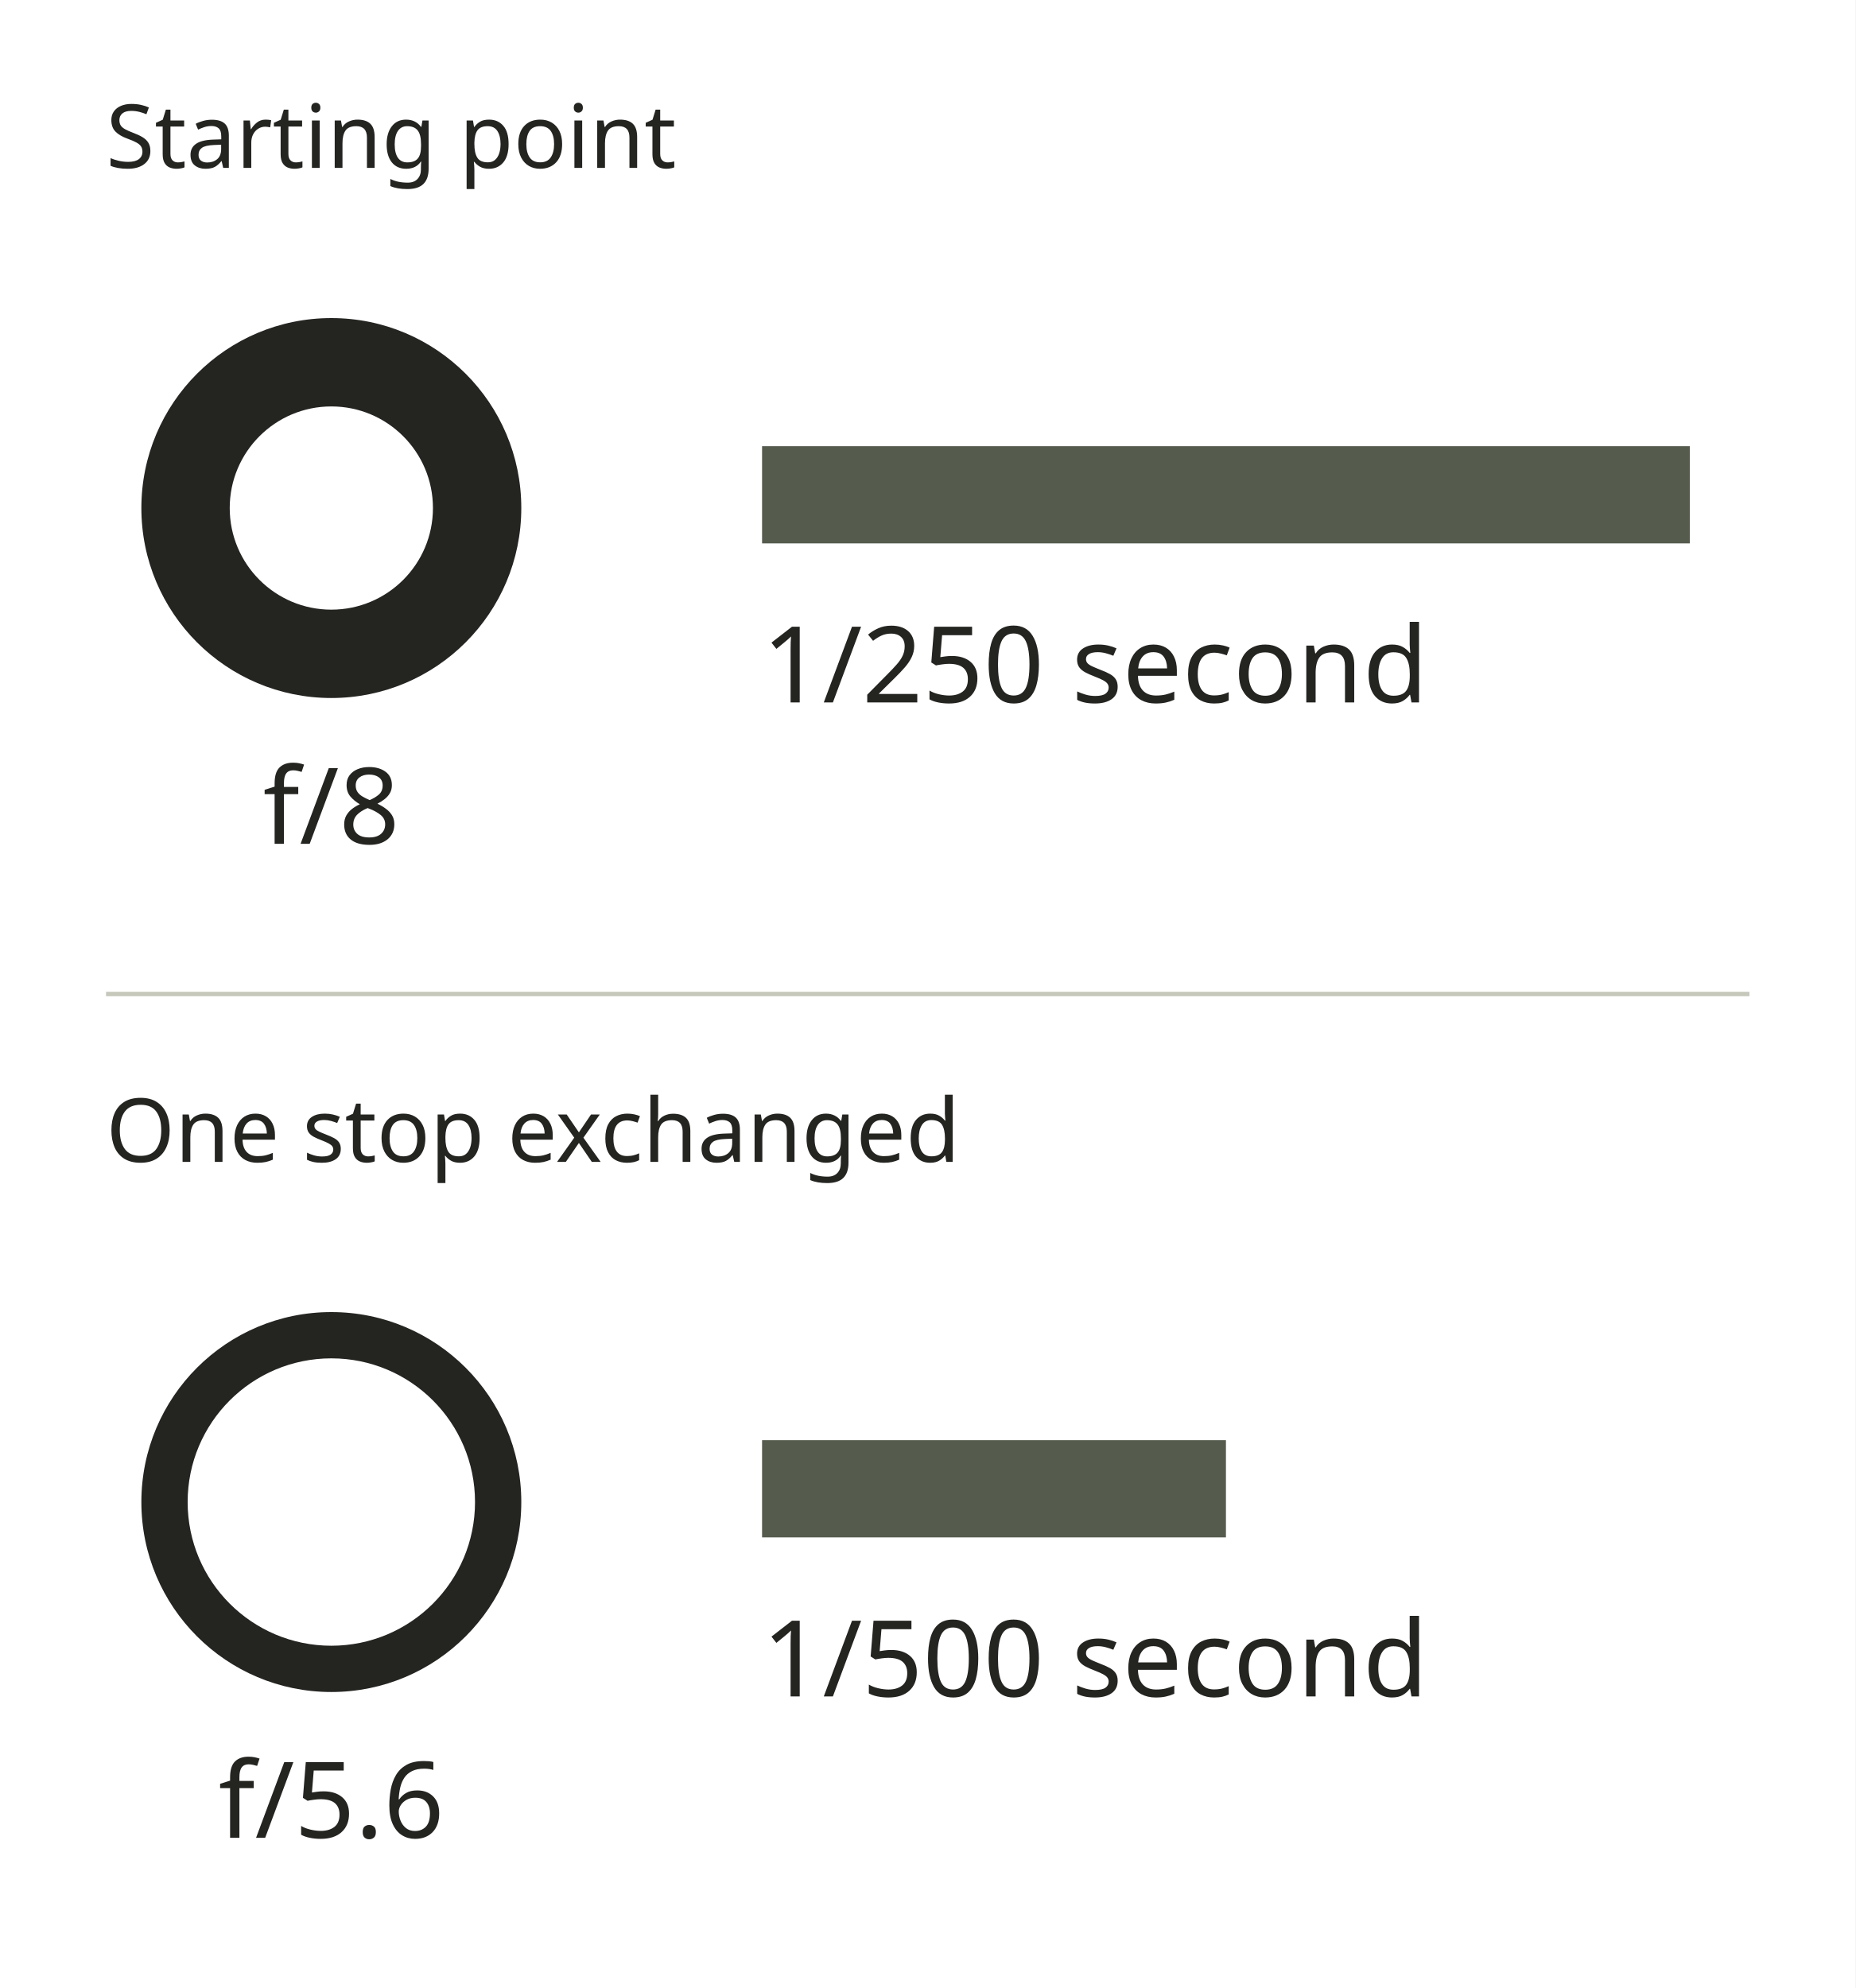
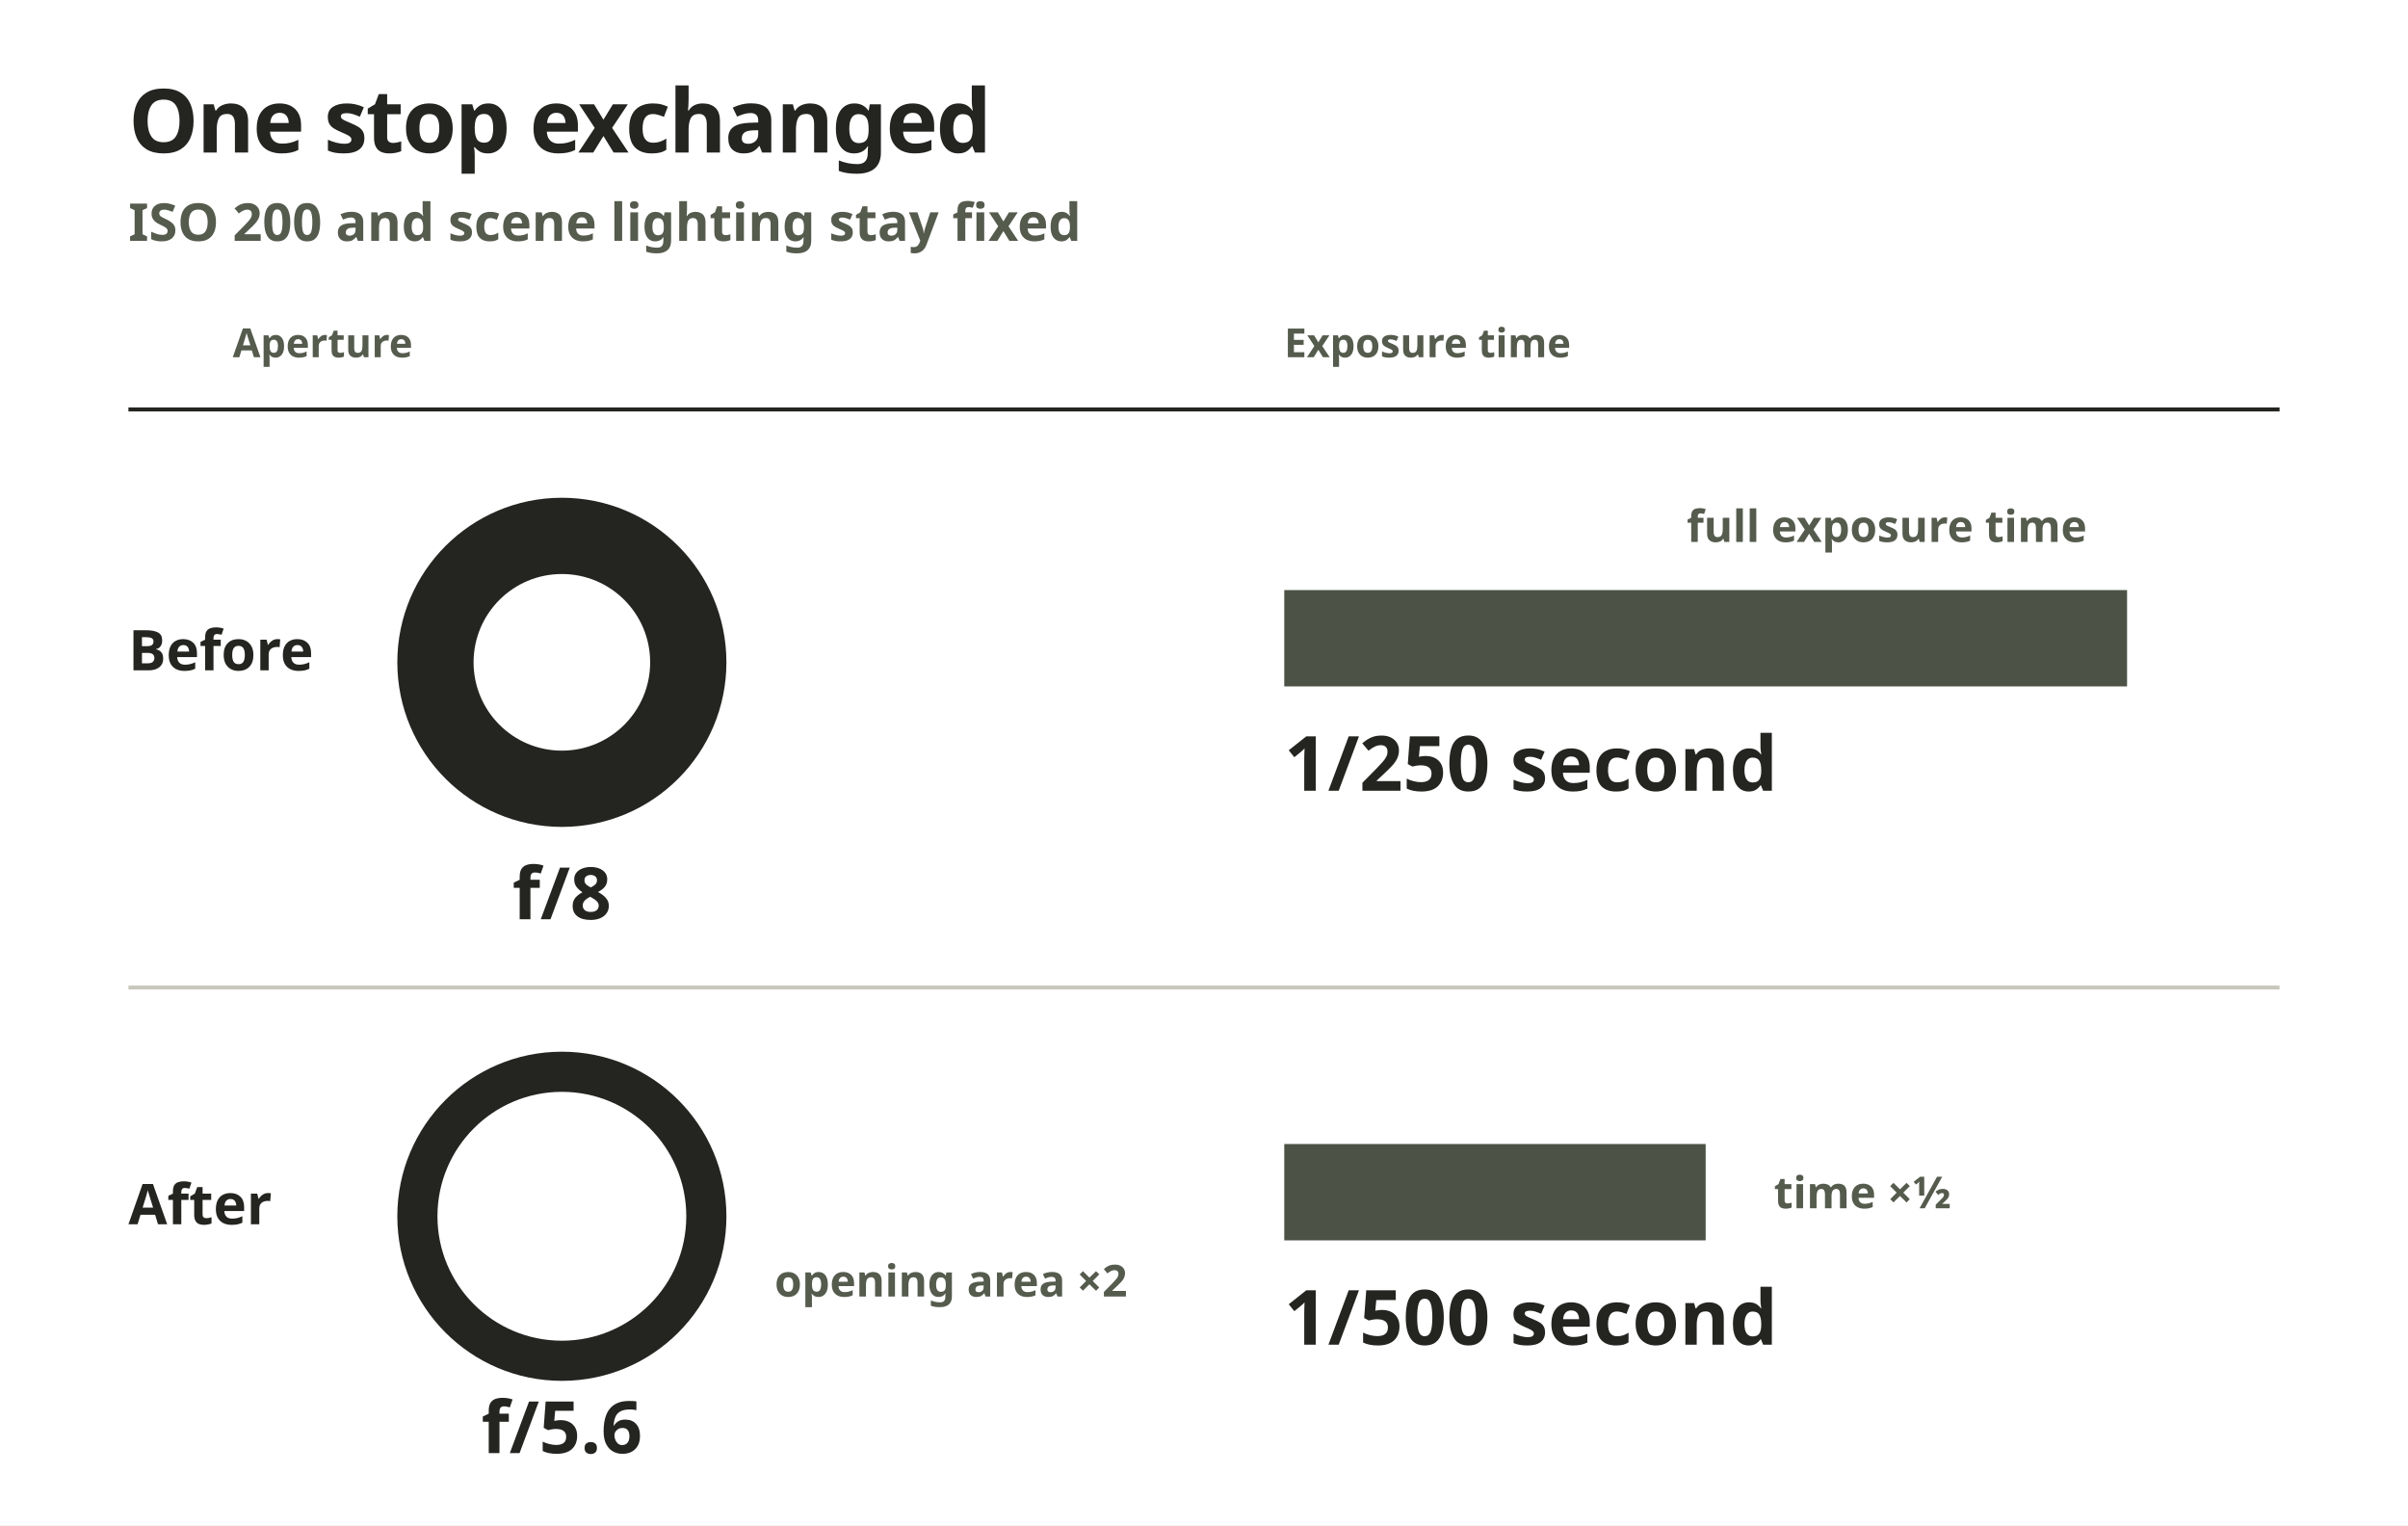
- <svg xmlns="http://www.w3.org/2000/svg" width="840" height="900" viewBox="0 0 840 900">
-   <rect width="840" height="900" fill="#fff" />
+ <svg xmlns="http://www.w3.org/2000/svg" width="1200" height="760" viewBox="0 0 1200 760">
+   <rect width="1200" height="760" fill="#ffffff" />
  <g font-family="Manrope, sans-serif" fill="#242521">
-     <text x="48" y="76" font-size="40">Starting point</text>
-     <circle cx="150" cy="230" r="86" fill="#242521" />
-     <circle cx="150" cy="230" r="46" fill="#fff" />
-     <text x="150" y="382" font-size="48" text-anchor="middle">f/8</text>
-     <rect x="345" y="202" width="420" height="44" fill="#555b4d" />
-     <text x="345" y="318" font-size="48">1/250 second</text>
-     <path d="M48 450H792" stroke="#c5c8ba" stroke-width="2" />
-     <text x="48" y="526" font-size="40">One stop exchanged</text>
-     <circle cx="150" cy="680" r="86" fill="#242521" />
-     <circle cx="150" cy="680" r="65.05" fill="#fff" />
-     <text x="150" y="832" font-size="48" text-anchor="middle">f/5.6</text>
-     <rect x="345" y="652" width="210" height="44" fill="#555b4d" />
-     <text x="345" y="768" font-size="48">1/500 second</text>
+     <text x="64" y="76" font-size="44" font-weight="800" letter-spacing="-1">One stop exchanged</text>
+     <text x="64" y="120" font-size="26" font-weight="600" fill="#555b4d">ISO 200 and scene lighting stay fixed</text>
+     <text x="116" y="178" font-size="20" font-weight="600" fill="#555b4d">Aperture</text>
+     <text x="640" y="178" font-size="20" font-weight="600" fill="#555b4d">Exposure time</text>
+     <path d="M64 204H1136" stroke="#242521" stroke-width="2" />
+     <text x="64" y="334" font-size="28" font-weight="800">Before</text>
+     <circle cx="280" cy="330" r="82" fill="#242521" />
+     <circle cx="280" cy="330" r="44" fill="#ffffff" />
+     <text x="280" y="458" font-size="36" font-weight="800" text-anchor="middle">f/8</text>
+     <rect x="640" y="294" width="420" height="48" fill="#4c5346" />
+     <text x="640" y="394" font-size="38" font-weight="800">1/250 second</text>
+     <text x="1040" y="270" font-size="22" font-weight="600" fill="#555b4d" text-anchor="end">full exposure time</text>
+     <path d="M64 492H1136" stroke="#c9c8bd" stroke-width="2" />
+     <text x="64" y="610" font-size="28" font-weight="800">After</text>
+     <circle cx="280" cy="606" r="82" fill="#242521" />
+     <circle cx="280" cy="606" r="62" fill="#ffffff" />
+     <text x="280" y="724" font-size="36" font-weight="800" text-anchor="middle">f/5.6</text>
+     <text x="386" y="646" font-size="22" font-weight="600" fill="#555b4d">opening area ×2</text>
+     <rect x="640" y="570" width="210" height="48" fill="#4c5346" />
+     <text x="640" y="670" font-size="38" font-weight="800">1/500 second</text>
+     <text x="884" y="602" font-size="22" font-weight="600" fill="#555b4d">time ×½</text>
  </g>
</svg>
